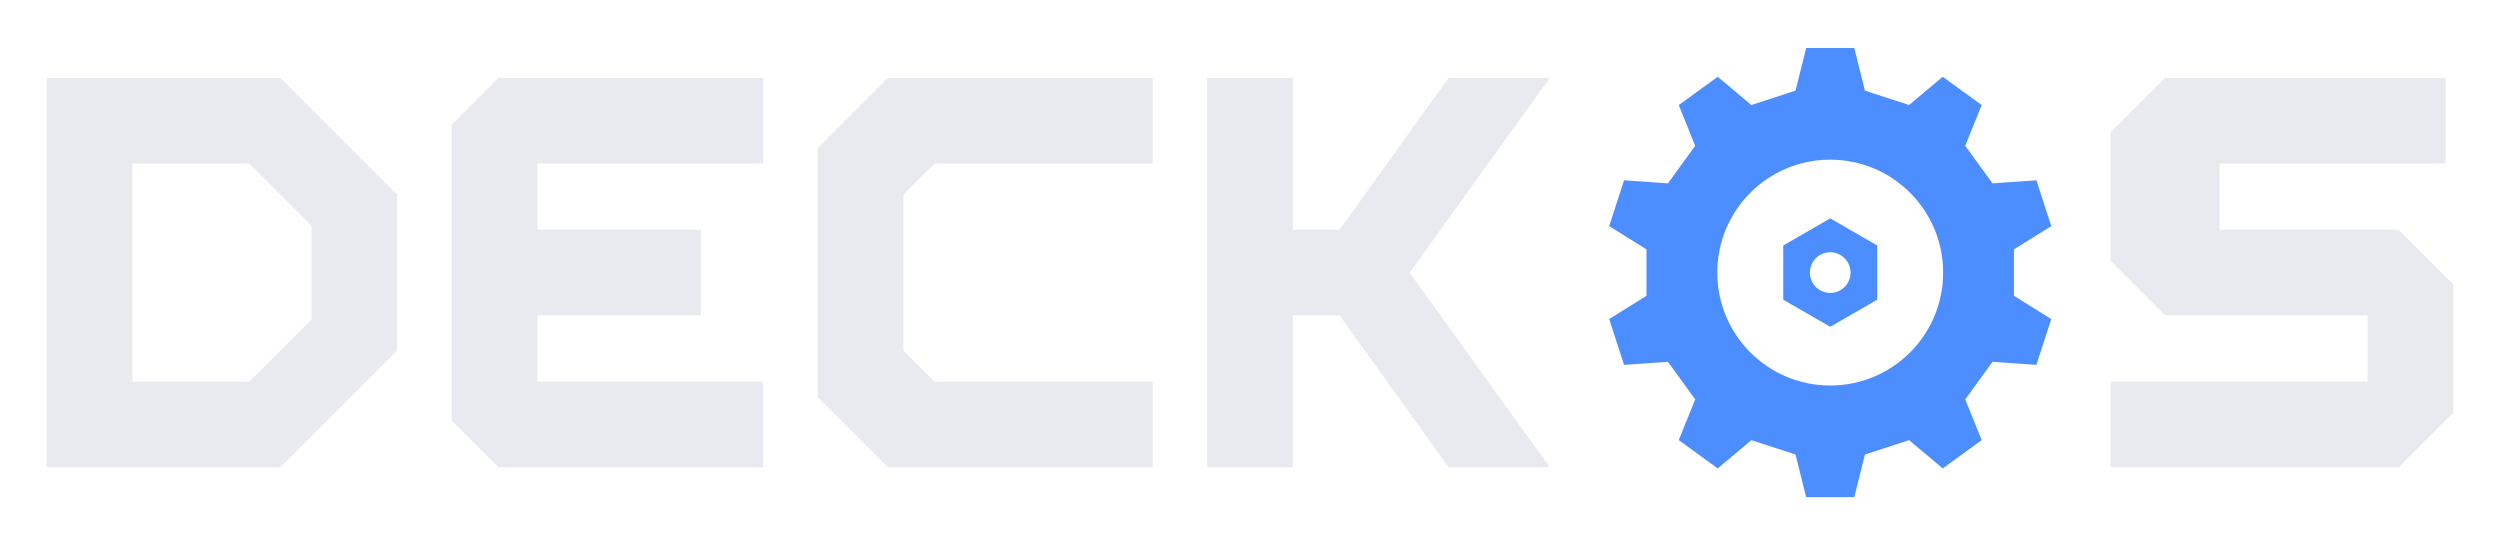
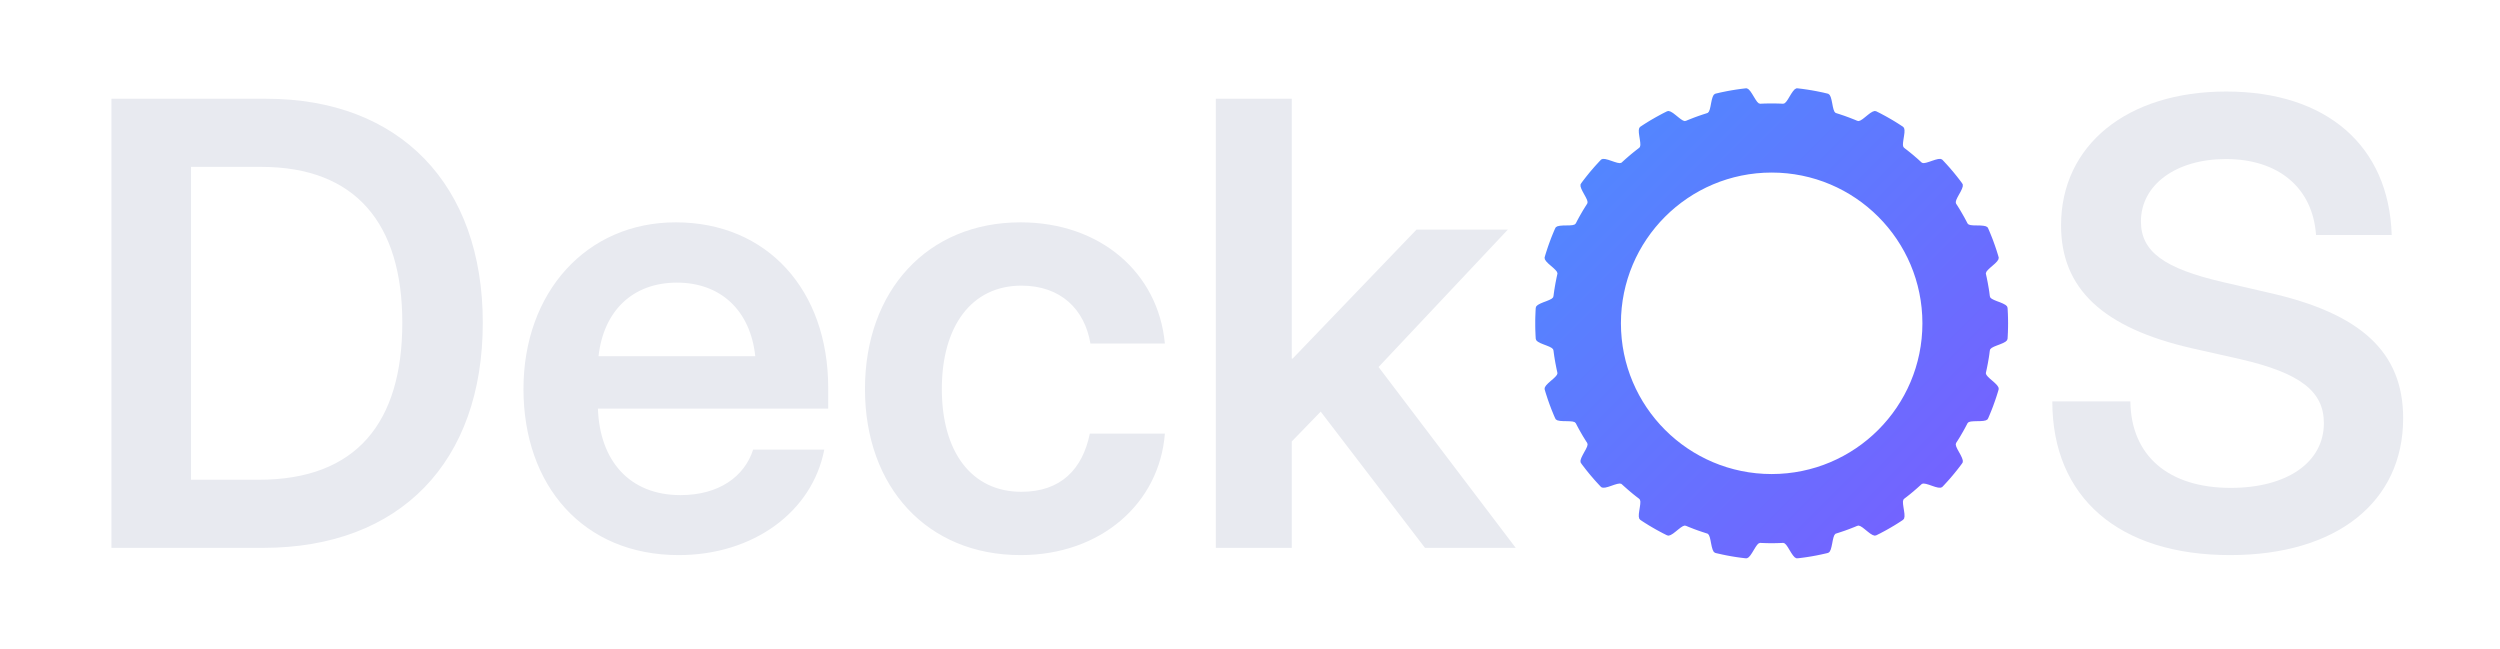
- <svg xmlns="http://www.w3.org/2000/svg" width="1284" height="280" viewBox="-12 -20.0 642.0 140">
-   <g transform="translate(0.0,0.0) scale(1.0)">
-     <path transform="translate(0.0,0)" fill="#E8EAF0" fill-rule="evenodd" d="M0,0 H60 L90,30 V70 L60,100 H0 Z M22,22 V78 H52 L68,62 V38 L52,22 Z" />
-     <path transform="translate(104.0,0)" fill="#E8EAF0" fill-rule="evenodd" d="M12,0 H80 V22 H22 V39 H64 V61 H22 V78 H80 V100 H12 L0,88 V12 Z" />
-     <path transform="translate(198.0,0)" fill="#E8EAF0" fill-rule="evenodd" d="M18,0 H86 V22 H30 L22,30 V70 L30,78 H86 V100 H18 L0,82 V18 Z" />
-     <path transform="translate(298.0,0)" fill="#E8EAF0" fill-rule="evenodd" d="M0,0 H22 V39 H34 L62,0 H88 L52,50 L88,100 H62 L34,61 H22 V100 H0 Z" />
-     <path fill="#4C8DFF" fill-rule="evenodd" d="M449.09,3.28 L451.82,-7.67 L464.18,-7.67 L466.91,3.28 L478.25,6.97 L486.89,-0.29 L496.90,6.98 L492.67,17.44 L499.68,27.09 L510.94,26.30 L514.76,38.06 L505.18,44.04 L505.18,55.96 L514.76,61.94 L510.94,73.70 L499.68,72.91 L492.67,82.56 L496.90,93.02 L486.89,100.29 L478.25,93.03 L466.91,96.72 L464.18,107.67 L451.82,107.67 L449.09,96.72 L437.75,93.03 L429.11,100.29 L419.10,93.02 L423.33,82.56 L416.32,72.91 L405.06,73.70 L401.24,61.94 L410.82,55.96 L410.82,44.04 L401.24,38.06 L405.06,26.30 L416.32,27.09 L423.33,17.44 L419.10,6.98 L429.11,-0.29 L437.75,6.97 Z M429.00,50.00 a29.0,29.0 0 1,0 58.0,0 a29.0,29.0 0 1,0 -58.0,0 Z" />
-     <path fill="#4C8DFF" fill-rule="evenodd" d="M470.06,56.96 L458.00,63.92 L445.94,56.96 L445.94,43.04 L458.00,36.08 L470.06,43.04 Z M452.78,50.00 a5.22,5.22 0 1,0 10.44,0 a5.22,5.22 0 1,0 -10.44,0 Z" />
-     <path transform="translate(530.0,0)" fill="#E8EAF0" fill-rule="evenodd" d="M14,0 H86 V22 H28 V39 H74 L88,53 V86 L74,100 H0 V78 H66 V61 H14 L0,47 V14 Z" />
-   </g>
+ <svg xmlns="http://www.w3.org/2000/svg" width="810" height="210" viewBox="0 0 810 210">
+   <defs>
+     <linearGradient id="deckos-grad" x1="497.4" y1="28.2" x2="650.6" y2="181.4" gradientUnits="userSpaceOnUse">
+       <stop offset="0" stop-color="#4C8DFF" />
+       <stop offset="1" stop-color="#7A5CFF" />
+     </linearGradient>
+   </defs>
+   <path fill="#E8EAF0" d="M85.23 177.508C129.762 177.508 156.422 149.578 156.422 104.559C156.422 59.832 129.566 32.0 86.305 32.0H36.109V177.508ZM61.891 155.438V54.07H84.645C115.309 54.07 130.348 72.527 130.348 104.559C130.348 136.883 115.504 155.438 83.863 155.438Z M219.898 179.852C244.02 179.852 263.16 165.887 267.066 145.672H244.02C241.188 154.461 232.887 160.418 220.484 160.418C203.883 160.418 194.312 149.188 193.727 132.391H268.336V125.652C268.336 94.012 248.609 72.039 218.922 72.039C190.016 72.039 169.605 94.695 169.605 126.043C169.605 157.293 188.941 179.852 219.898 179.852ZM193.922 115.398C195.582 100.652 205.055 91.57 219.312 91.57C233.57 91.57 243.141 100.652 244.703 115.398Z M330.641 179.852C356.715 179.852 375.66 163.055 377.418 140.496H353.102C350.758 151.922 343.824 159.344 330.934 159.344C314.723 159.344 305.152 146.355 305.152 126.043C305.152 105.633 314.82 92.547 330.934 92.547C343.727 92.547 351.441 100.262 353.297 111.297H377.418C375.27 88.348 356.52 72.039 330.641 72.039C300.465 72.039 280.25 94.207 280.25 126.043C280.25 157.879 300.465 179.852 330.641 179.852Z M393.922 177.508H418.531V143.035L427.906 133.367L461.695 177.508H491.09L446.656 118.914L488.551 74.383H458.961L418.824 116.18H418.531V32.0H393.922Z" />
+   <path fill="url(#deckos-grad)" fill-rule="evenodd" d="M574.02,33.52 L574.48,33.52 L574.95,33.52 L575.41,33.53 L575.88,33.54 L576.35,33.55 L576.81,33.57 L577.28,33.59 L577.74,33.61 L578.22,33.46 L578.72,32.98 L579.25,32.23 L579.79,31.33 L580.36,30.39 L580.93,29.56 L581.48,28.94 L582.02,28.63 L582.52,28.63 L583.02,28.69 L583.52,28.75 L584.01,28.81 L584.51,28.88 L585.01,28.95 L585.50,29.02 L586.00,29.10 L586.49,29.18 L586.99,29.26 L587.48,29.35 L587.97,29.44 L588.47,29.53 L588.96,29.63 L589.45,29.73 L589.94,29.83 L590.43,29.93 L590.92,30.04 L591.41,30.16 L591.90,30.27 L592.38,30.40 L592.81,30.76 L593.15,31.44 L593.41,32.36 L593.63,33.42 L593.83,34.48 L594.06,35.43 L594.34,36.15 L594.70,36.56 L595.14,36.72 L595.59,36.86 L596.03,37.00 L596.47,37.15 L596.91,37.30 L597.36,37.45 L597.80,37.60 L598.23,37.76 L598.67,37.92 L599.11,38.08 L599.54,38.25 L599.98,38.42 L600.41,38.59 L600.85,38.76 L601.28,38.94 L601.71,39.12 L602.17,39.23 L602.76,39.04 L603.48,38.59 L604.28,37.96 L605.13,37.27 L605.96,36.63 L606.73,36.17 L607.39,35.96 L607.89,36.05 L608.34,36.28 L608.79,36.50 L609.24,36.73 L609.68,36.96 L610.12,37.20 L610.57,37.44 L611.01,37.68 L611.44,37.92 L611.88,38.17 L612.32,38.42 L612.75,38.67 L613.18,38.92 L613.61,39.18 L614.04,39.44 L614.47,39.71 L614.89,39.97 L615.31,40.24 L615.73,40.51 L616.15,40.79 L616.57,41.06 L616.91,41.46 L617.06,42.13 L617.04,43.03 L616.90,44.07 L616.73,45.15 L616.59,46.16 L616.55,47.00 L616.69,47.61 L617.01,47.95 L617.38,48.24 L617.75,48.52 L618.12,48.81 L618.48,49.10 L618.85,49.39 L619.21,49.69 L619.57,49.98 L619.93,50.28 L620.28,50.58 L620.63,50.89 L620.99,51.19 L621.34,51.50 L621.68,51.81 L622.03,52.13 L622.37,52.44 L622.73,52.75 L623.27,52.85 L624.03,52.73 L624.97,52.45 L625.99,52.10 L627.01,51.76 L627.94,51.53 L628.70,51.48 L629.23,51.67 L629.58,52.03 L629.92,52.39 L630.26,52.76 L630.60,53.13 L630.94,53.50 L631.27,53.87 L631.61,54.25 L631.94,54.63 L632.26,55.01 L632.59,55.39 L632.91,55.77 L633.23,56.16 L633.54,56.55 L633.86,56.94 L634.17,57.33 L634.48,57.73 L634.79,58.12 L635.09,58.52 L635.39,58.92 L635.69,59.33 L635.94,59.76 L635.94,60.38 L635.68,61.17 L635.25,62.08 L634.72,63.03 L634.21,63.96 L633.83,64.79 L633.66,65.47 L633.76,65.96 L634.01,66.35 L634.26,66.74 L634.51,67.14 L634.76,67.53 L635.00,67.93 L635.24,68.33 L635.47,68.73 L635.71,69.14 L635.94,69.54 L636.17,69.95 L636.40,70.35 L636.62,70.76 L636.84,71.17 L637.06,71.58 L637.28,72.00 L637.49,72.41 L637.86,72.75 L638.53,72.94 L639.44,73.02 L640.50,73.04 L641.59,73.06 L642.59,73.14 L643.41,73.31 L643.95,73.62 L644.20,74.06 L644.39,74.52 L644.59,74.98 L644.78,75.44 L644.97,75.90 L645.16,76.37 L645.35,76.84 L645.53,77.30 L645.71,77.77 L645.88,78.24 L646.05,78.71 L646.22,79.18 L646.39,79.66 L646.55,80.13 L646.71,80.61 L646.87,81.08 L647.02,81.56 L647.17,82.04 L647.32,82.52 L647.46,83.00 L647.59,83.48 L647.49,84.03 L647.07,84.67 L646.41,85.36 L645.60,86.07 L644.78,86.78 L644.08,87.45 L643.59,88.05 L643.41,88.57 L643.50,89.03 L643.60,89.49 L643.70,89.94 L643.79,90.40 L643.88,90.86 L643.97,91.31 L644.06,91.77 L644.14,92.23 L644.22,92.69 L644.30,93.15 L644.38,93.61 L644.45,94.07 L644.52,94.53 L644.58,94.99 L644.64,95.46 L644.70,95.92 L644.84,96.37 L645.30,96.79 L646.05,97.18 L646.99,97.57 L648.02,97.95 L648.98,98.36 L649.77,98.79 L650.28,99.25 L650.45,99.74 L650.48,100.24 L650.51,100.74 L650.53,101.25 L650.56,101.75 L650.57,102.25 L650.59,102.75 L650.60,103.25 L650.61,103.75 L650.61,104.25 L650.62,104.75 L650.61,105.26 L650.61,105.76 L650.60,106.26 L650.59,106.76 L650.57,107.26 L650.56,107.76 L650.53,108.26 L650.51,108.76 L650.48,109.26 L650.45,109.76 L650.28,110.25 L649.77,110.72 L648.98,111.15 L648.02,111.55 L646.99,111.94 L646.05,112.32 L645.30,112.72 L644.84,113.14 L644.70,113.59 L644.64,114.05 L644.58,114.51 L644.52,114.98 L644.45,115.44 L644.38,115.90 L644.30,116.36 L644.22,116.82 L644.14,117.28 L644.06,117.74 L643.97,118.19 L643.88,118.65 L643.79,119.11 L643.70,119.57 L643.60,120.02 L643.50,120.48 L643.41,120.93 L643.59,121.46 L644.08,122.06 L644.78,122.73 L645.60,123.43 L646.41,124.15 L647.07,124.84 L647.49,125.48 L647.59,126.03 L647.46,126.51 L647.32,126.99 L647.17,127.47 L647.02,127.95 L646.87,128.42 L646.71,128.90 L646.55,129.38 L646.39,129.85 L646.22,130.32 L646.05,130.80 L645.88,131.27 L645.71,131.74 L645.53,132.20 L645.35,132.67 L645.16,133.14 L644.97,133.60 L644.78,134.07 L644.59,134.53 L644.39,134.99 L644.20,135.45 L643.95,135.89 L643.41,136.20 L642.59,136.37 L641.59,136.44 L640.50,136.46 L639.44,136.49 L638.53,136.57 L637.86,136.76 L637.49,137.10 L637.28,137.51 L637.06,137.92 L636.84,138.34 L636.62,138.75 L636.40,139.15 L636.17,139.56 L635.94,139.97 L635.71,140.37 L635.47,140.78 L635.24,141.18 L635.00,141.58 L634.76,141.98 L634.51,142.37 L634.26,142.77 L634.01,143.16 L633.76,143.55 L633.66,144.04 L633.83,144.72 L634.21,145.55 L634.72,146.47 L635.25,147.43 L635.68,148.34 L635.94,149.13 L635.94,149.75 L635.69,150.18 L635.39,150.59 L635.09,150.99 L634.79,151.38 L634.48,151.78 L634.17,152.18 L633.86,152.57 L633.54,152.96 L633.23,153.35 L632.91,153.73 L632.59,154.12 L632.26,154.50 L631.94,154.88 L631.61,155.26 L631.27,155.64 L630.94,156.01 L630.60,156.38 L630.26,156.75 L629.92,157.12 L629.58,157.48 L629.23,157.84 L628.70,158.02 L627.94,157.98 L627.01,157.75 L625.99,157.41 L624.97,157.05 L624.03,156.78 L623.27,156.66 L622.73,156.76 L622.37,157.07 L622.03,157.38 L621.68,157.69 L621.34,158.00 L620.99,158.31 L620.63,158.62 L620.28,158.92 L619.93,159.23 L619.57,159.52 L619.21,159.82 L618.85,160.12 L618.48,160.41 L618.12,160.70 L617.75,160.99 L617.38,161.27 L617.01,161.55 L616.69,161.90 L616.55,162.50 L616.59,163.35 L616.73,164.36 L616.90,165.44 L617.04,166.48 L617.06,167.38 L616.91,168.05 L616.57,168.44 L616.15,168.72 L615.73,169.00 L615.31,169.27 L614.89,169.54 L614.47,169.80 L614.04,170.07 L613.61,170.33 L613.18,170.58 L612.75,170.84 L612.32,171.09 L611.88,171.34 L611.44,171.59 L611.01,171.83 L610.57,172.07 L610.12,172.31 L609.68,172.54 L609.24,172.78 L608.79,173.00 L608.34,173.23 L607.89,173.45 L607.39,173.55 L606.73,173.34 L605.96,172.88 L605.13,172.24 L604.28,171.55 L603.48,170.92 L602.76,170.47 L602.17,170.28 L601.71,170.39 L601.28,170.57 L600.85,170.75 L600.41,170.92 L599.98,171.09 L599.54,171.26 L599.11,171.43 L598.67,171.59 L598.23,171.75 L597.80,171.91 L597.36,172.06 L596.91,172.21 L596.47,172.36 L596.03,172.50 L595.59,172.65 L595.14,172.79 L594.70,172.94 L594.34,173.36 L594.06,174.08 L593.83,175.03 L593.63,176.09 L593.41,177.14 L593.15,178.07 L592.81,178.75 L592.38,179.11 L591.90,179.24 L591.41,179.35 L590.92,179.46 L590.43,179.57 L589.94,179.68 L589.45,179.78 L588.96,179.88 L588.47,179.98 L587.97,180.07 L587.48,180.16 L586.99,180.25 L586.49,180.33 L586.00,180.41 L585.50,180.49 L585.01,180.56 L584.51,180.63 L584.01,180.70 L583.52,180.76 L583.02,180.82 L582.52,180.88 L582.02,180.88 L581.48,180.57 L580.93,179.95 L580.36,179.12 L579.79,178.18 L579.25,177.28 L578.72,176.53 L578.22,176.05 L577.74,175.89 L577.28,175.92 L576.81,175.94 L576.35,175.95 L575.88,175.97 L575.41,175.98 L574.95,175.99 L574.48,175.99 L574.02,175.99 L573.55,175.99 L573.08,175.99 L572.62,175.98 L572.15,175.97 L571.68,175.95 L571.22,175.94 L570.75,175.92 L570.29,175.89 L569.81,176.05 L569.31,176.53 L568.79,177.28 L568.24,178.18 L567.67,179.12 L567.11,179.95 L566.55,180.57 L566.01,180.88 L565.51,180.88 L565.01,180.82 L564.51,180.76 L564.02,180.70 L563.52,180.63 L563.02,180.56 L562.53,180.49 L562.03,180.41 L561.54,180.33 L561.04,180.25 L560.55,180.16 L560.06,180.07 L559.56,179.98 L559.07,179.88 L558.58,179.78 L558.09,179.68 L557.60,179.57 L557.11,179.46 L556.62,179.35 L556.13,179.24 L555.65,179.11 L555.22,178.75 L554.89,178.07 L554.62,177.14 L554.40,176.09 L554.20,175.03 L553.97,174.08 L553.69,173.36 L553.33,172.94 L552.89,172.79 L552.45,172.65 L552.00,172.50 L551.56,172.36 L551.12,172.21 L550.68,172.06 L550.24,171.91 L549.80,171.75 L549.36,171.59 L548.92,171.43 L548.49,171.26 L548.05,171.09 L547.62,170.92 L547.19,170.75 L546.75,170.57 L546.32,170.39 L545.86,170.28 L545.27,170.47 L544.56,170.92 L543.75,171.55 L542.90,172.24 L542.07,172.88 L541.30,173.34 L540.65,173.55 L540.14,173.45 L539.69,173.23 L539.24,173.00 L538.79,172.78 L538.35,172.54 L537.91,172.31 L537.47,172.07 L537.03,171.83 L536.59,171.59 L536.15,171.34 L535.72,171.09 L535.28,170.84 L534.85,170.58 L534.42,170.33 L533.99,170.07 L533.57,169.80 L533.14,169.54 L532.72,169.27 L532.30,169.00 L531.88,168.72 L531.46,168.44 L531.12,168.05 L530.97,167.38 L530.99,166.48 L531.13,165.44 L531.30,164.36 L531.44,163.35 L531.48,162.50 L531.34,161.90 L531.02,161.55 L530.65,161.27 L530.28,160.99 L529.91,160.70 L529.55,160.41 L529.18,160.12 L528.82,159.82 L528.46,159.52 L528.11,159.23 L527.75,158.92 L527.40,158.62 L527.05,158.31 L526.70,158.00 L526.35,157.69 L526.00,157.38 L525.66,157.07 L525.30,156.76 L524.76,156.66 L524.00,156.78 L523.07,157.05 L522.04,157.41 L521.02,157.75 L520.09,157.98 L519.33,158.02 L518.80,157.84 L518.45,157.48 L518.11,157.12 L517.77,156.75 L517.43,156.38 L517.09,156.01 L516.76,155.64 L516.42,155.26 L516.10,154.88 L515.77,154.50 L515.44,154.12 L515.12,153.73 L514.80,153.35 L514.49,152.96 L514.17,152.57 L513.86,152.18 L513.55,151.78 L513.25,151.38 L512.94,150.99 L512.64,150.59 L512.34,150.18 L512.09,149.75 L512.09,149.13 L512.35,148.34 L512.79,147.43 L513.31,146.47 L513.82,145.55 L514.21,144.72 L514.38,144.04 L514.27,143.55 L514.02,143.16 L513.77,142.77 L513.52,142.37 L513.28,141.98 L513.03,141.58 L512.79,141.18 L512.56,140.78 L512.32,140.37 L512.09,139.97 L511.86,139.56 L511.63,139.15 L511.41,138.75 L511.19,138.34 L510.97,137.92 L510.76,137.51 L510.54,137.10 L510.17,136.76 L509.50,136.57 L508.59,136.49 L507.53,136.46 L506.44,136.44 L505.44,136.37 L504.62,136.20 L504.09,135.89 L503.84,135.45 L503.64,134.99 L503.44,134.53 L503.25,134.07 L503.06,133.60 L502.87,133.14 L502.68,132.67 L502.50,132.20 L502.33,131.74 L502.15,131.27 L501.98,130.80 L501.81,130.32 L501.64,129.85 L501.48,129.38 L501.32,128.90 L501.17,128.42 L501.01,127.95 L500.86,127.47 L500.71,126.99 L500.57,126.51 L500.44,126.03 L500.54,125.48 L500.96,124.84 L501.62,124.15 L502.43,123.43 L503.25,122.73 L503.95,122.06 L504.44,121.46 L504.62,120.93 L504.53,120.48 L504.43,120.02 L504.33,119.57 L504.24,119.11 L504.15,118.65 L504.06,118.19 L503.97,117.74 L503.89,117.28 L503.81,116.82 L503.73,116.36 L503.66,115.90 L503.58,115.44 L503.52,114.98 L503.45,114.51 L503.39,114.05 L503.33,113.59 L503.19,113.14 L502.73,112.72 L501.98,112.32 L501.04,111.94 L500.02,111.55 L499.05,111.15 L498.26,110.72 L497.75,110.25 L497.58,109.76 L497.55,109.26 L497.52,108.76 L497.50,108.26 L497.48,107.76 L497.46,107.26 L497.44,106.76 L497.43,106.26 L497.42,105.76 L497.42,105.26 L497.42,104.75 L497.42,104.25 L497.42,103.75 L497.43,103.25 L497.44,102.75 L497.46,102.25 L497.48,101.75 L497.50,101.25 L497.52,100.74 L497.55,100.24 L497.58,99.74 L497.75,99.25 L498.26,98.79 L499.05,98.36 L500.02,97.95 L501.04,97.57 L501.98,97.18 L502.73,96.79 L503.19,96.37 L503.33,95.92 L503.39,95.46 L503.45,94.99 L503.52,94.53 L503.58,94.07 L503.66,93.61 L503.73,93.15 L503.81,92.69 L503.89,92.23 L503.97,91.77 L504.06,91.31 L504.15,90.86 L504.24,90.40 L504.33,89.94 L504.43,89.49 L504.53,89.03 L504.62,88.57 L504.44,88.05 L503.95,87.45 L503.25,86.78 L502.43,86.07 L501.62,85.36 L500.96,84.67 L500.54,84.03 L500.44,83.48 L500.57,83.00 L500.71,82.52 L500.86,82.04 L501.01,81.56 L501.17,81.08 L501.32,80.61 L501.48,80.13 L501.64,79.66 L501.81,79.18 L501.98,78.71 L502.15,78.24 L502.33,77.77 L502.50,77.30 L502.68,76.84 L502.87,76.37 L503.06,75.90 L503.25,75.44 L503.44,74.98 L503.64,74.52 L503.84,74.06 L504.09,73.62 L504.62,73.31 L505.44,73.14 L506.44,73.06 L507.53,73.04 L508.59,73.02 L509.50,72.94 L510.17,72.75 L510.54,72.41 L510.76,72.00 L510.97,71.58 L511.19,71.17 L511.41,70.76 L511.63,70.35 L511.86,69.95 L512.09,69.54 L512.32,69.14 L512.56,68.73 L512.79,68.33 L513.03,67.93 L513.28,67.53 L513.52,67.14 L513.77,66.74 L514.02,66.35 L514.27,65.96 L514.38,65.47 L514.21,64.79 L513.82,63.96 L513.31,63.03 L512.79,62.08 L512.35,61.17 L512.09,60.38 L512.09,59.76 L512.34,59.33 L512.64,58.92 L512.94,58.52 L513.25,58.12 L513.55,57.73 L513.86,57.33 L514.17,56.94 L514.49,56.55 L514.80,56.16 L515.12,55.77 L515.44,55.39 L515.77,55.01 L516.10,54.63 L516.42,54.25 L516.76,53.87 L517.09,53.50 L517.43,53.13 L517.77,52.76 L518.11,52.39 L518.45,52.03 L518.80,51.67 L519.33,51.48 L520.09,51.53 L521.02,51.76 L522.04,52.10 L523.07,52.45 L524.00,52.73 L524.76,52.85 L525.30,52.75 L525.66,52.44 L526.00,52.13 L526.35,51.81 L526.70,51.50 L527.05,51.19 L527.40,50.89 L527.75,50.58 L528.11,50.28 L528.46,49.98 L528.82,49.69 L529.18,49.39 L529.55,49.10 L529.91,48.81 L530.28,48.52 L530.65,48.24 L531.02,47.95 L531.34,47.61 L531.48,47.00 L531.44,46.16 L531.30,45.15 L531.13,44.07 L530.99,43.03 L530.97,42.13 L531.12,41.46 L531.46,41.06 L531.88,40.79 L532.30,40.51 L532.72,40.24 L533.14,39.97 L533.57,39.71 L533.99,39.44 L534.42,39.18 L534.85,38.92 L535.28,38.67 L535.72,38.42 L536.15,38.17 L536.59,37.92 L537.03,37.68 L537.47,37.44 L537.91,37.20 L538.35,36.96 L538.79,36.73 L539.24,36.50 L539.69,36.28 L540.14,36.05 L540.65,35.96 L541.30,36.17 L542.07,36.63 L542.90,37.27 L543.75,37.96 L544.56,38.59 L545.27,39.04 L545.86,39.23 L546.32,39.12 L546.75,38.94 L547.19,38.76 L547.62,38.59 L548.05,38.42 L548.49,38.25 L548.92,38.08 L549.36,37.92 L549.80,37.76 L550.24,37.60 L550.68,37.45 L551.12,37.30 L551.56,37.15 L552.00,37.00 L552.45,36.86 L552.89,36.72 L553.33,36.56 L553.69,36.15 L553.97,35.43 L554.20,34.48 L554.40,33.42 L554.62,32.36 L554.89,31.44 L555.22,30.76 L555.65,30.40 L556.13,30.27 L556.62,30.16 L557.11,30.04 L557.60,29.93 L558.09,29.83 L558.58,29.73 L559.07,29.63 L559.56,29.53 L560.06,29.44 L560.55,29.35 L561.04,29.26 L561.54,29.18 L562.03,29.10 L562.53,29.02 L563.02,28.95 L563.52,28.88 L564.02,28.81 L564.51,28.75 L565.01,28.69 L565.51,28.63 L566.01,28.63 L566.55,28.94 L567.11,29.56 L567.67,30.39 L568.24,31.33 L568.79,32.23 L569.31,32.98 L569.81,33.46 L570.29,33.61 L570.75,33.59 L571.22,33.57 L571.68,33.55 L572.15,33.54 L572.62,33.53 L573.08,33.52 L573.55,33.52 Z M525.18,104.75 a48.84,48.84 0 1,0 97.68,0 a48.84,48.84 0 1,0 -97.68,0 Z" />
+   <path fill="#E8EAF0" d="M722.566 179.852C757.039 179.852 778.621 162.664 778.621 135.516C778.621 114.129 765.047 101.531 734.871 94.793L720.125 91.375C701.18 86.98 693.66 81.512 693.66 71.746C693.66 59.832 705.086 51.531 721.199 51.531C738.191 51.531 749.324 60.809 750.398 76.141H774.91C774.031 47.234 753.816 29.656 721.297 29.656C689.168 29.656 667.781 47.039 667.781 73.016C667.781 93.426 681.16 106.219 710.262 112.859L725.887 116.375C745.32 120.867 752.938 126.824 752.938 137.078C752.938 149.871 740.926 158.074 722.762 158.074C702.547 158.074 690.438 147.625 690.242 130.047H664.949C664.949 161.199 686.531 179.852 722.566 179.852Z" />
</svg>
